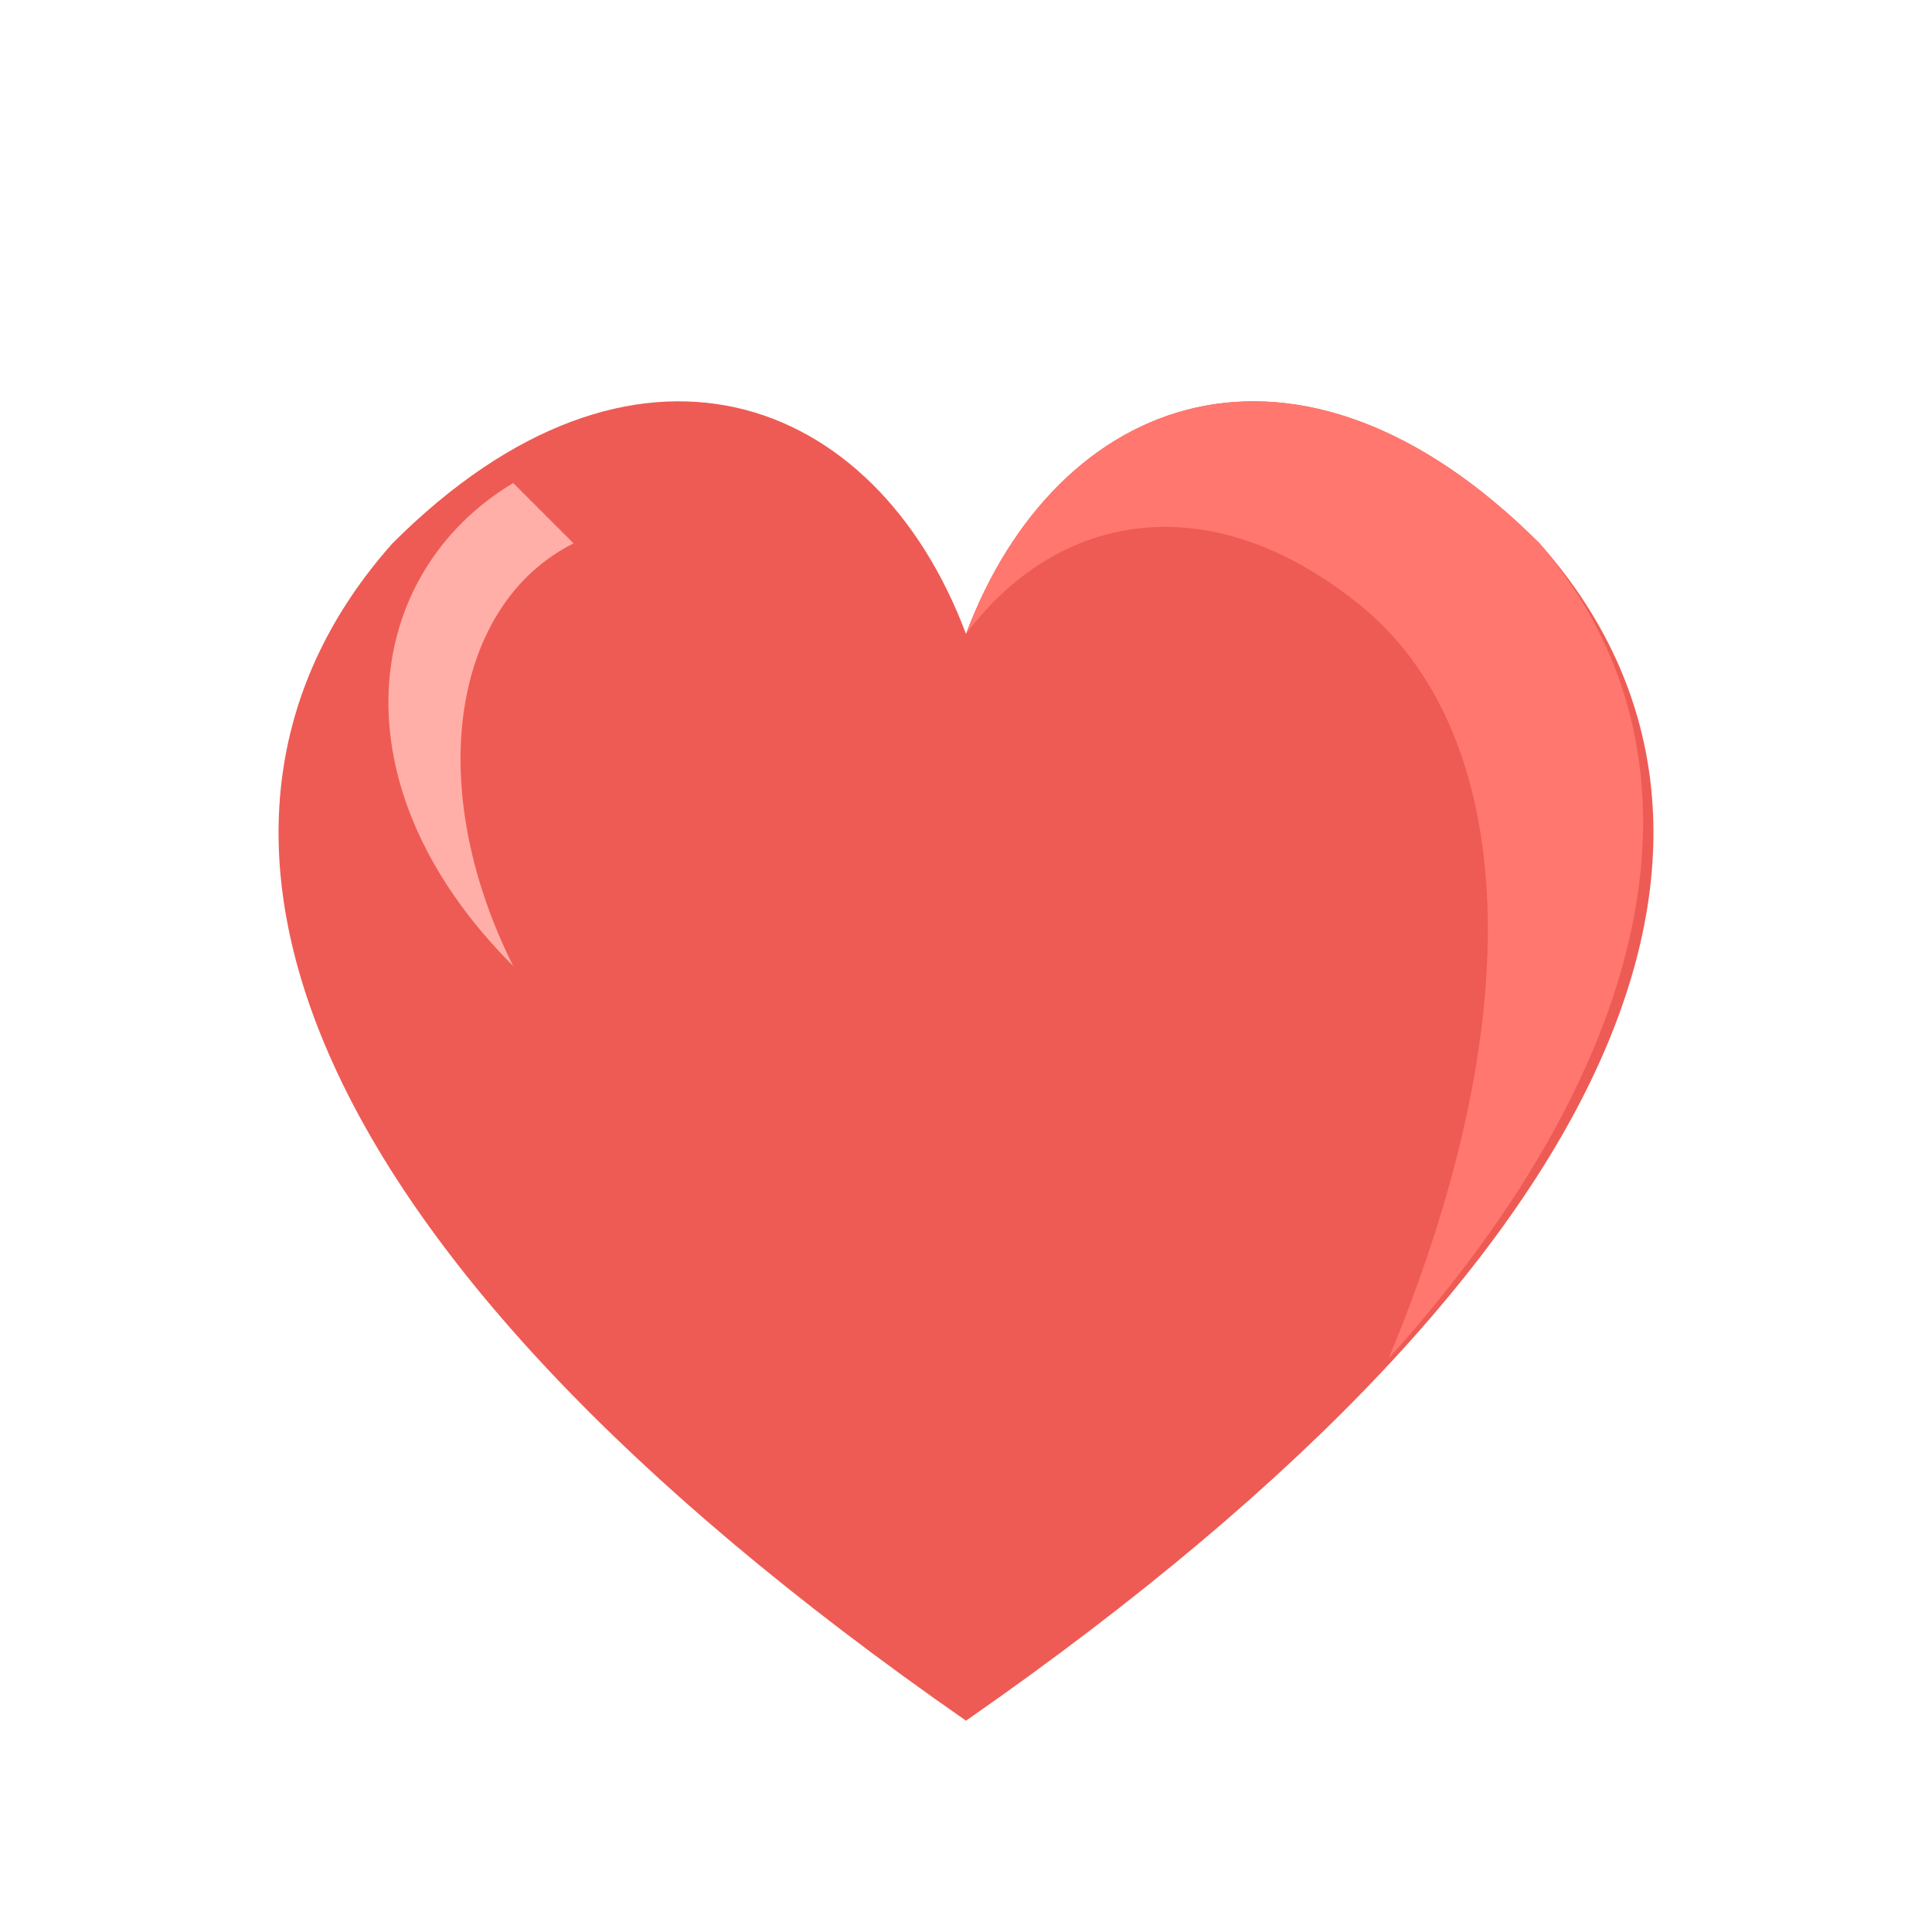
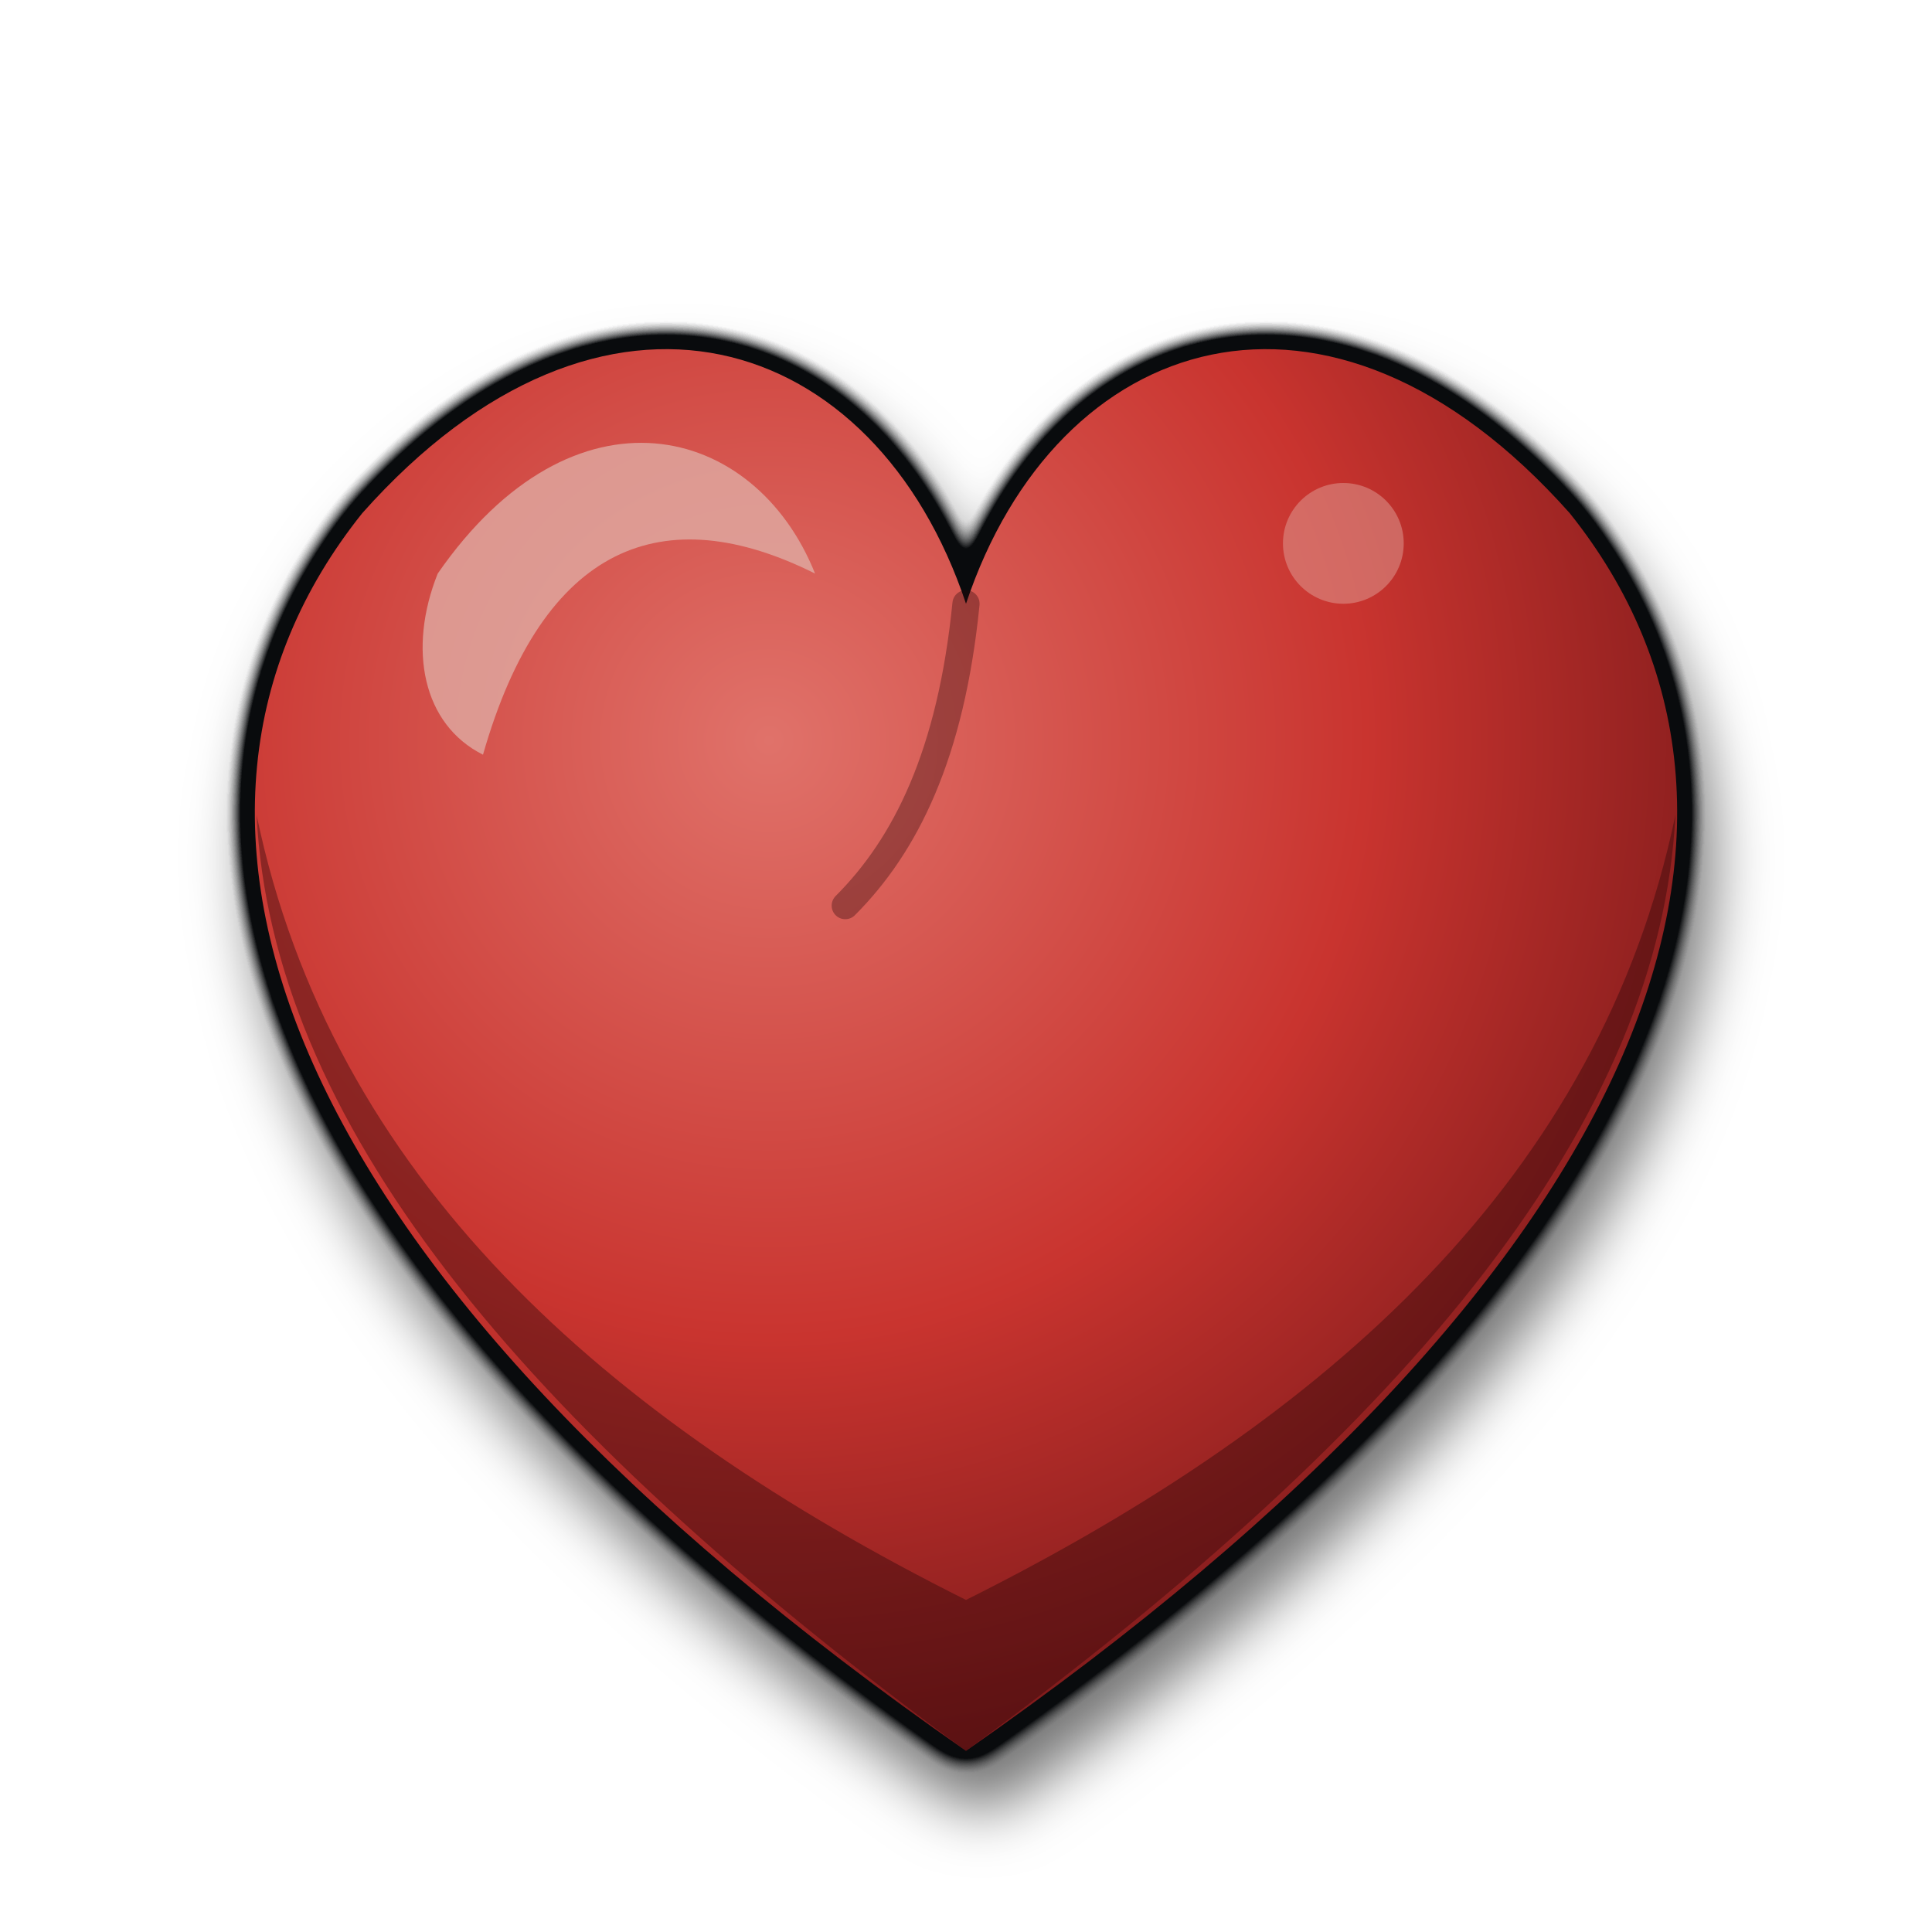
<svg xmlns="http://www.w3.org/2000/svg" viewBox="0 0 64 64">
-   <path d="M32 57 C9 41 5 27 13 18 C21 10 29 13 32 21 C35 13 43 10 51 18 C59 27 55 41 32 57 Z" fill="#ee5b54" />
-   <path d="M32 21 C35 13 43 10 51 18 C57 25 55 35 46 45 C51 33 50 24 45 20 C40 16 35 17 32 21 Z" fill="#ff776e" />
-   <path d="M19 18 C15 20 14 26 17 32 C11 26 12 19 17 16 Z" fill="#ffafa7" />
+   <defs>
+     <filter id="contour" filterUnits="userSpaceOnUse" x="-4" y="-4" width="72" height="72" color-interpolation-filters="sRGB">
+       <feGaussianBlur in="SourceAlpha" stdDeviation="0.5" />
+       <feComponentTransfer result="edge">
+         <feFuncA type="linear" slope="7" intercept="-0.15" />
+       </feComponentTransfer>
+       <feGaussianBlur in="edge" stdDeviation="1" />
+       <feOffset dx="0.5" dy="1.5" />
+       <feComponentTransfer result="shadow">
+         <feFuncA type="linear" slope="0.55" />
+       </feComponentTransfer>
+       <feFlood flood-color="#090b0d" />
+       <feComposite in2="edge" operator="in" result="line" />
+       <feMerge>
+         <feMergeNode in="shadow" />
+         <feMergeNode in="line" />
+         <feMergeNode in="SourceGraphic" />
+       </feMerge>
+     </filter>
+     <radialGradient id="heart" cx="0.36" cy="0.28" r="0.85">
+       <stop offset="0" stop-color="#e0726a" />
+       <stop offset="0.5" stop-color="#c9342f" />
+       <stop offset="1" stop-color="#5e0f12" />
+     </radialGradient>
+   </defs>
+   <g filter="url(#contour)">
+     <path d="M32 58 C9 42 4 27 12 17 C20 8 29 11 32 20 C35 11 44 8 52 17 C60 27 55 42 32 58 Z" fill="url(#heart)" />
+     <path d="M32 58 C47 47 55 37 55.5 27 C53 39 44 47 32 53 C20 47 11 39 8.5 27 C9 37 17 47 32 58 Z" fill="#2a0508" opacity="0.4" />
+     <path d="M32 20 C31.5 25 30 28 28 30" fill="none" stroke="#2a0508" stroke-width="0.9" stroke-linecap="round" stroke-linejoin="round" opacity="0.35" />
+     <path d="M14.5 19 C19 12.5 25 14 27 19 C22 16.5 18 18 16 25 C14 24 13.5 21.5 14.5 19 Z" fill="#e0b0a8" opacity="0.75" />
+     <circle cx="44.5" cy="18" r="2" fill="#e0a098" opacity="0.5" />
+   </g>
</svg>
